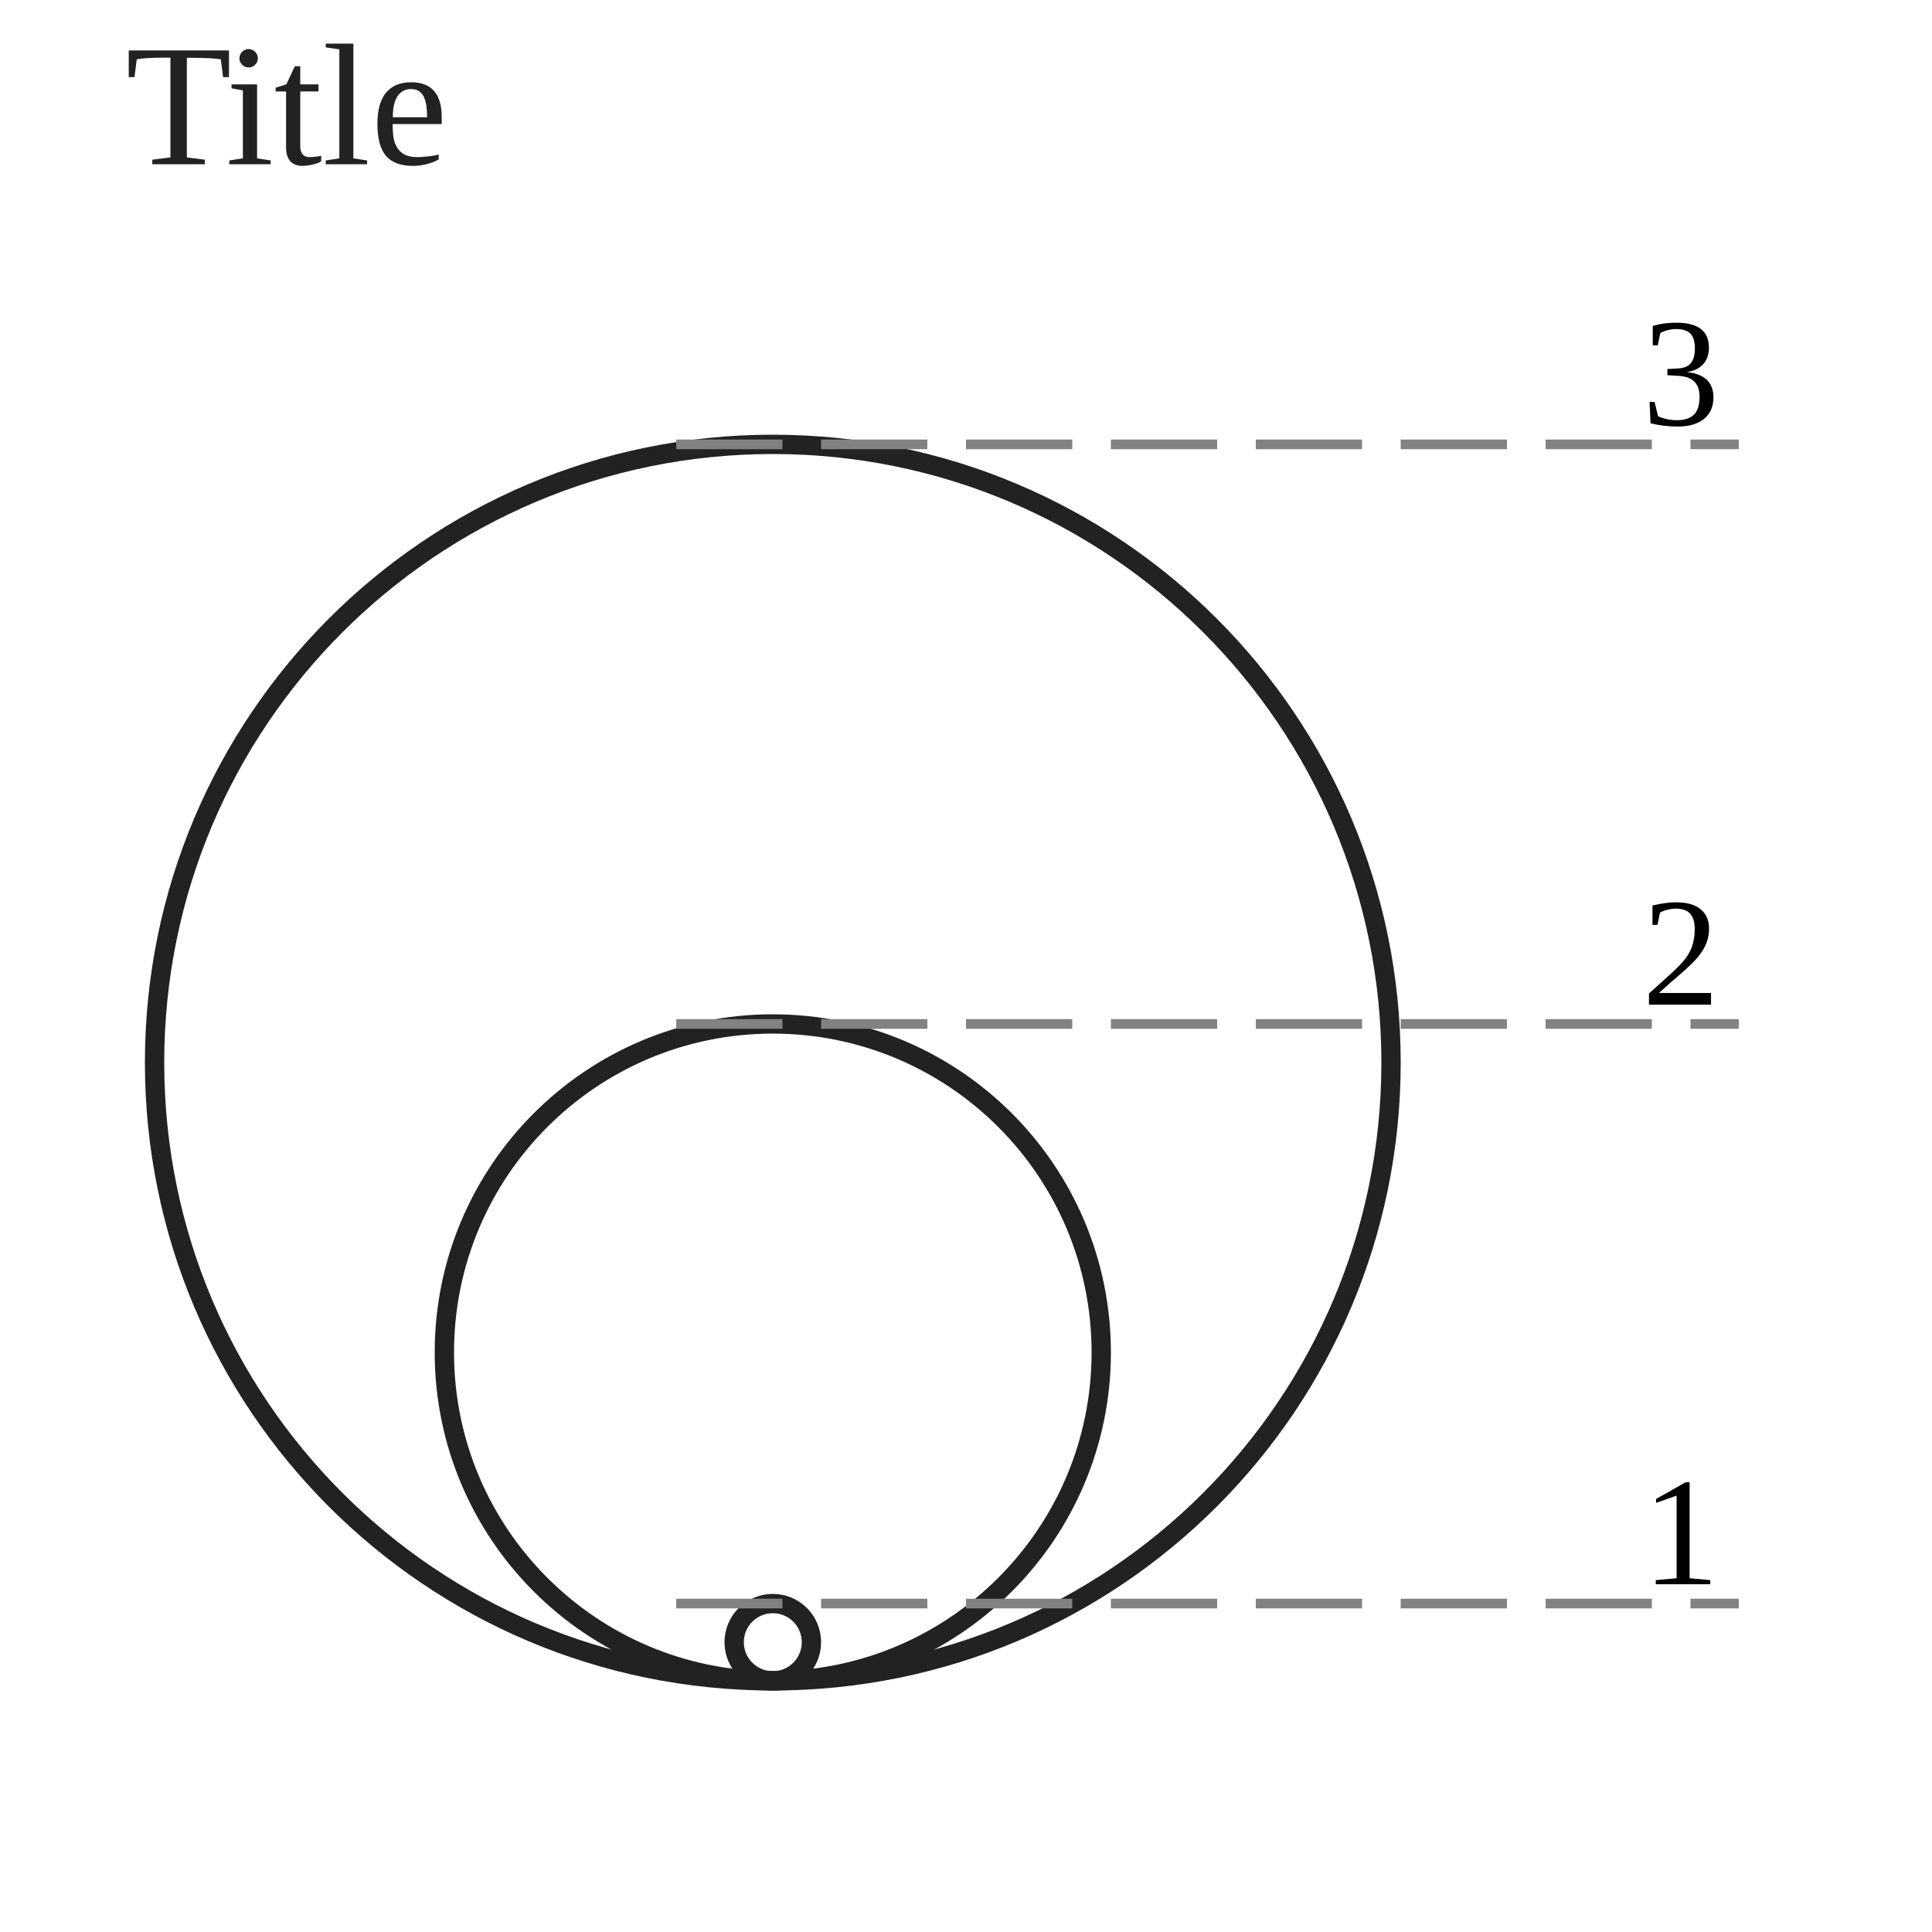
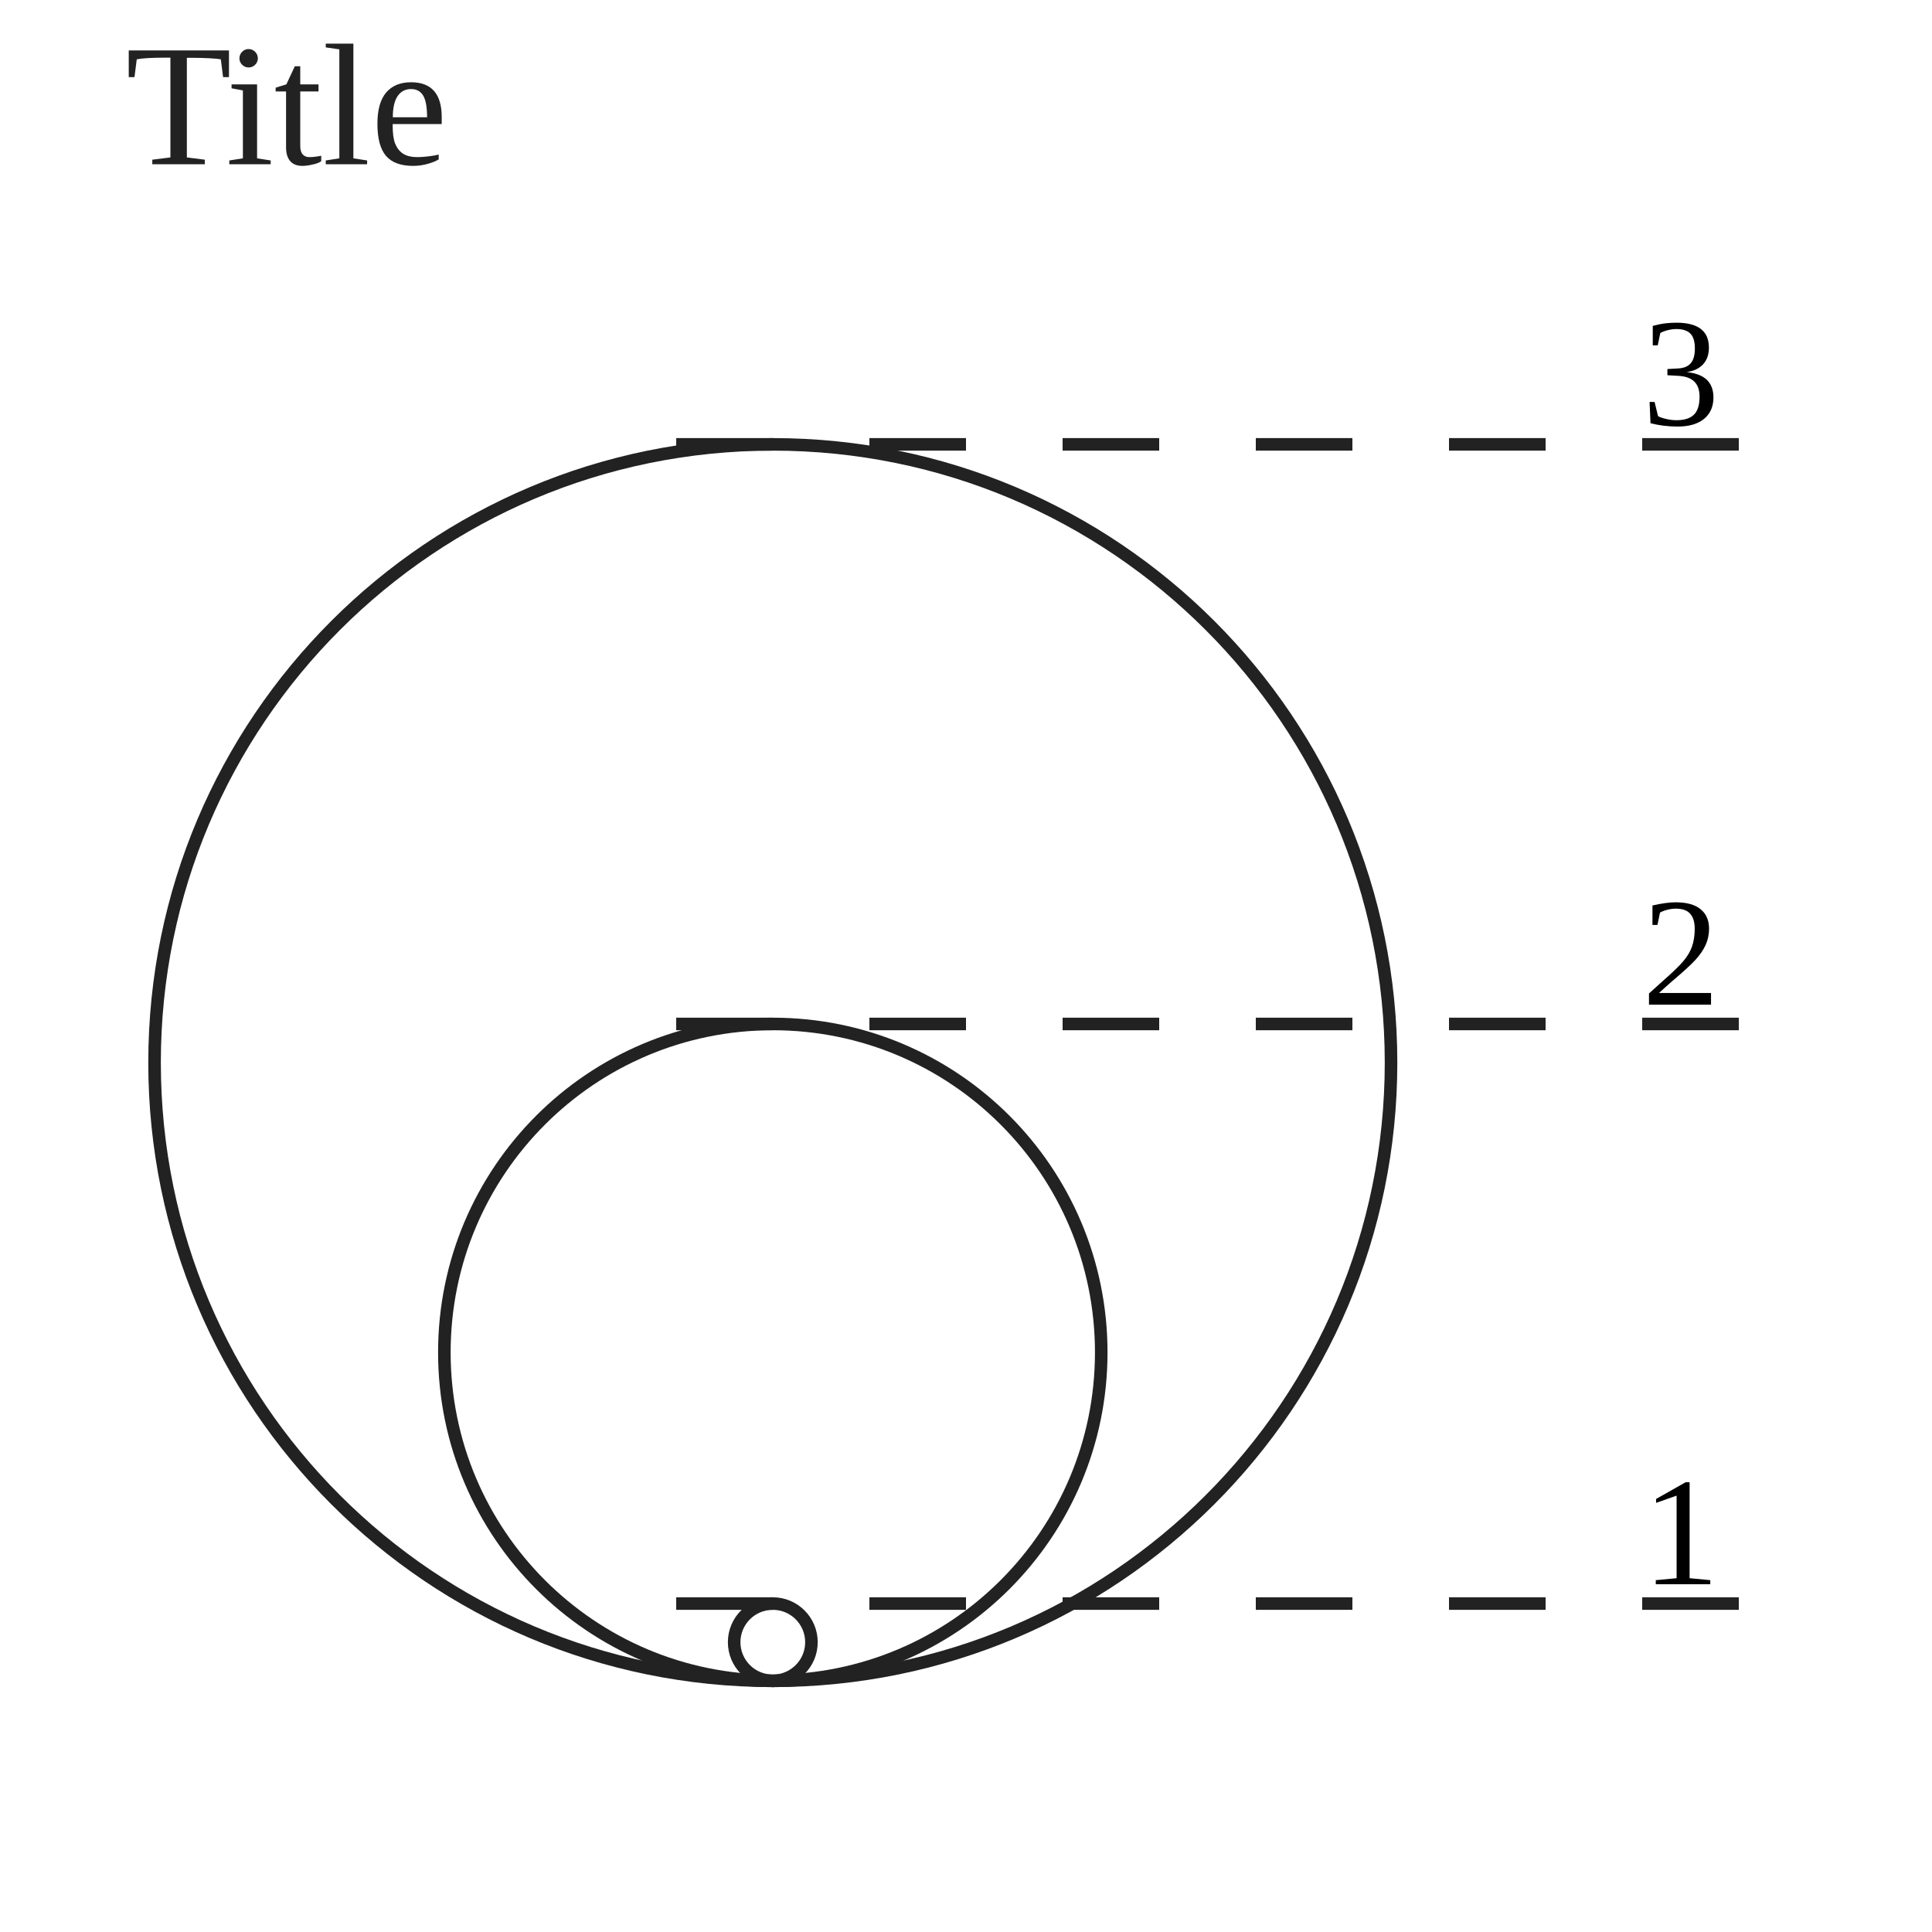
<svg xmlns="http://www.w3.org/2000/svg" version="1.1" id="Layer_1" x="0px" y="0px" width="150px" height="150px" viewBox="0 0 200 200" preserveAspectRatio="xMidYMid meet">
  <g>
    <text id="title" transform="matrix(1 0 0 1 13 17)" fill="#222" font-size="18">Title</text>
-     <circle id="maxNode" fill="none" stroke="#222" stroke-width="2" stroke-miterlimit="10" cx="80" cy="110" r="64" />
-     <circle id="midNode" fill="none" stroke="#222" stroke-width="2" stroke-miterlimit="10" cx="80" cy="140" r="34" />
-     <circle id="minNode" fill="none" stroke="#222" stroke-width="2" stroke-miterlimit="10" cx="80" cy="170" r="4" />
+     <circle id="maxNode" fill="none" stroke="#222" stroke-width="1.3" stroke-miterlimit="10" cx="80" cy="110" r="64" />
+     <circle id="midNode" fill="none" stroke="#222" stroke-width="1.3" stroke-miterlimit="10" cx="80" cy="140" r="34" />
+     <circle id="minNode" fill="none" stroke="#222" stroke-width="1.3" stroke-miterlimit="10" cx="80" cy="170" r="4" />
    <g id="maxG" transform="translate(70, 46)">
      <text transform="matrix(1 0 0 1 108 -2)" text-anchor="end" fill="#000" font-size="16">3</text>
-       <line fill="none" stroke="#828282" stroke-width="1" stroke-dasharray="11, 4" x2="110" />
+       <line fill="none" stroke="#222" stroke-width="1.3" stroke-dasharray="10" x2="110" />
    </g>
    <g id="midG" transform="translate(70, 106)">
      <text transform="matrix(1 0 0 1 108 -2)" text-anchor="end" fill="#000" font-size="16">2</text>
-       <line fill="none" stroke="#828282" stroke-width="1" stroke-dasharray="11, 4" x2="110" />
+       <line fill="none" stroke="#222" stroke-width="1.3" stroke-dasharray="10" x2="110" />
    </g>
    <g id="minG" transform="translate(70, 166)">
      <text transform="matrix(1 0 0 1 108 -2)" text-anchor="end" fill="#000" font-size="16">1</text>
-       <line fill="none" stroke="#828282" stroke-width="1" stroke-dasharray="11, 4" x2="110" />
+       <line fill="none" stroke="#222" stroke-width="1.3" stroke-dasharray="10" x2="110" />
    </g>
    <text id="note" transform="matrix(1 0 0 1 13 193)" fill="#444445" font-style="italic" font-size="14" />
  </g>
</svg>
